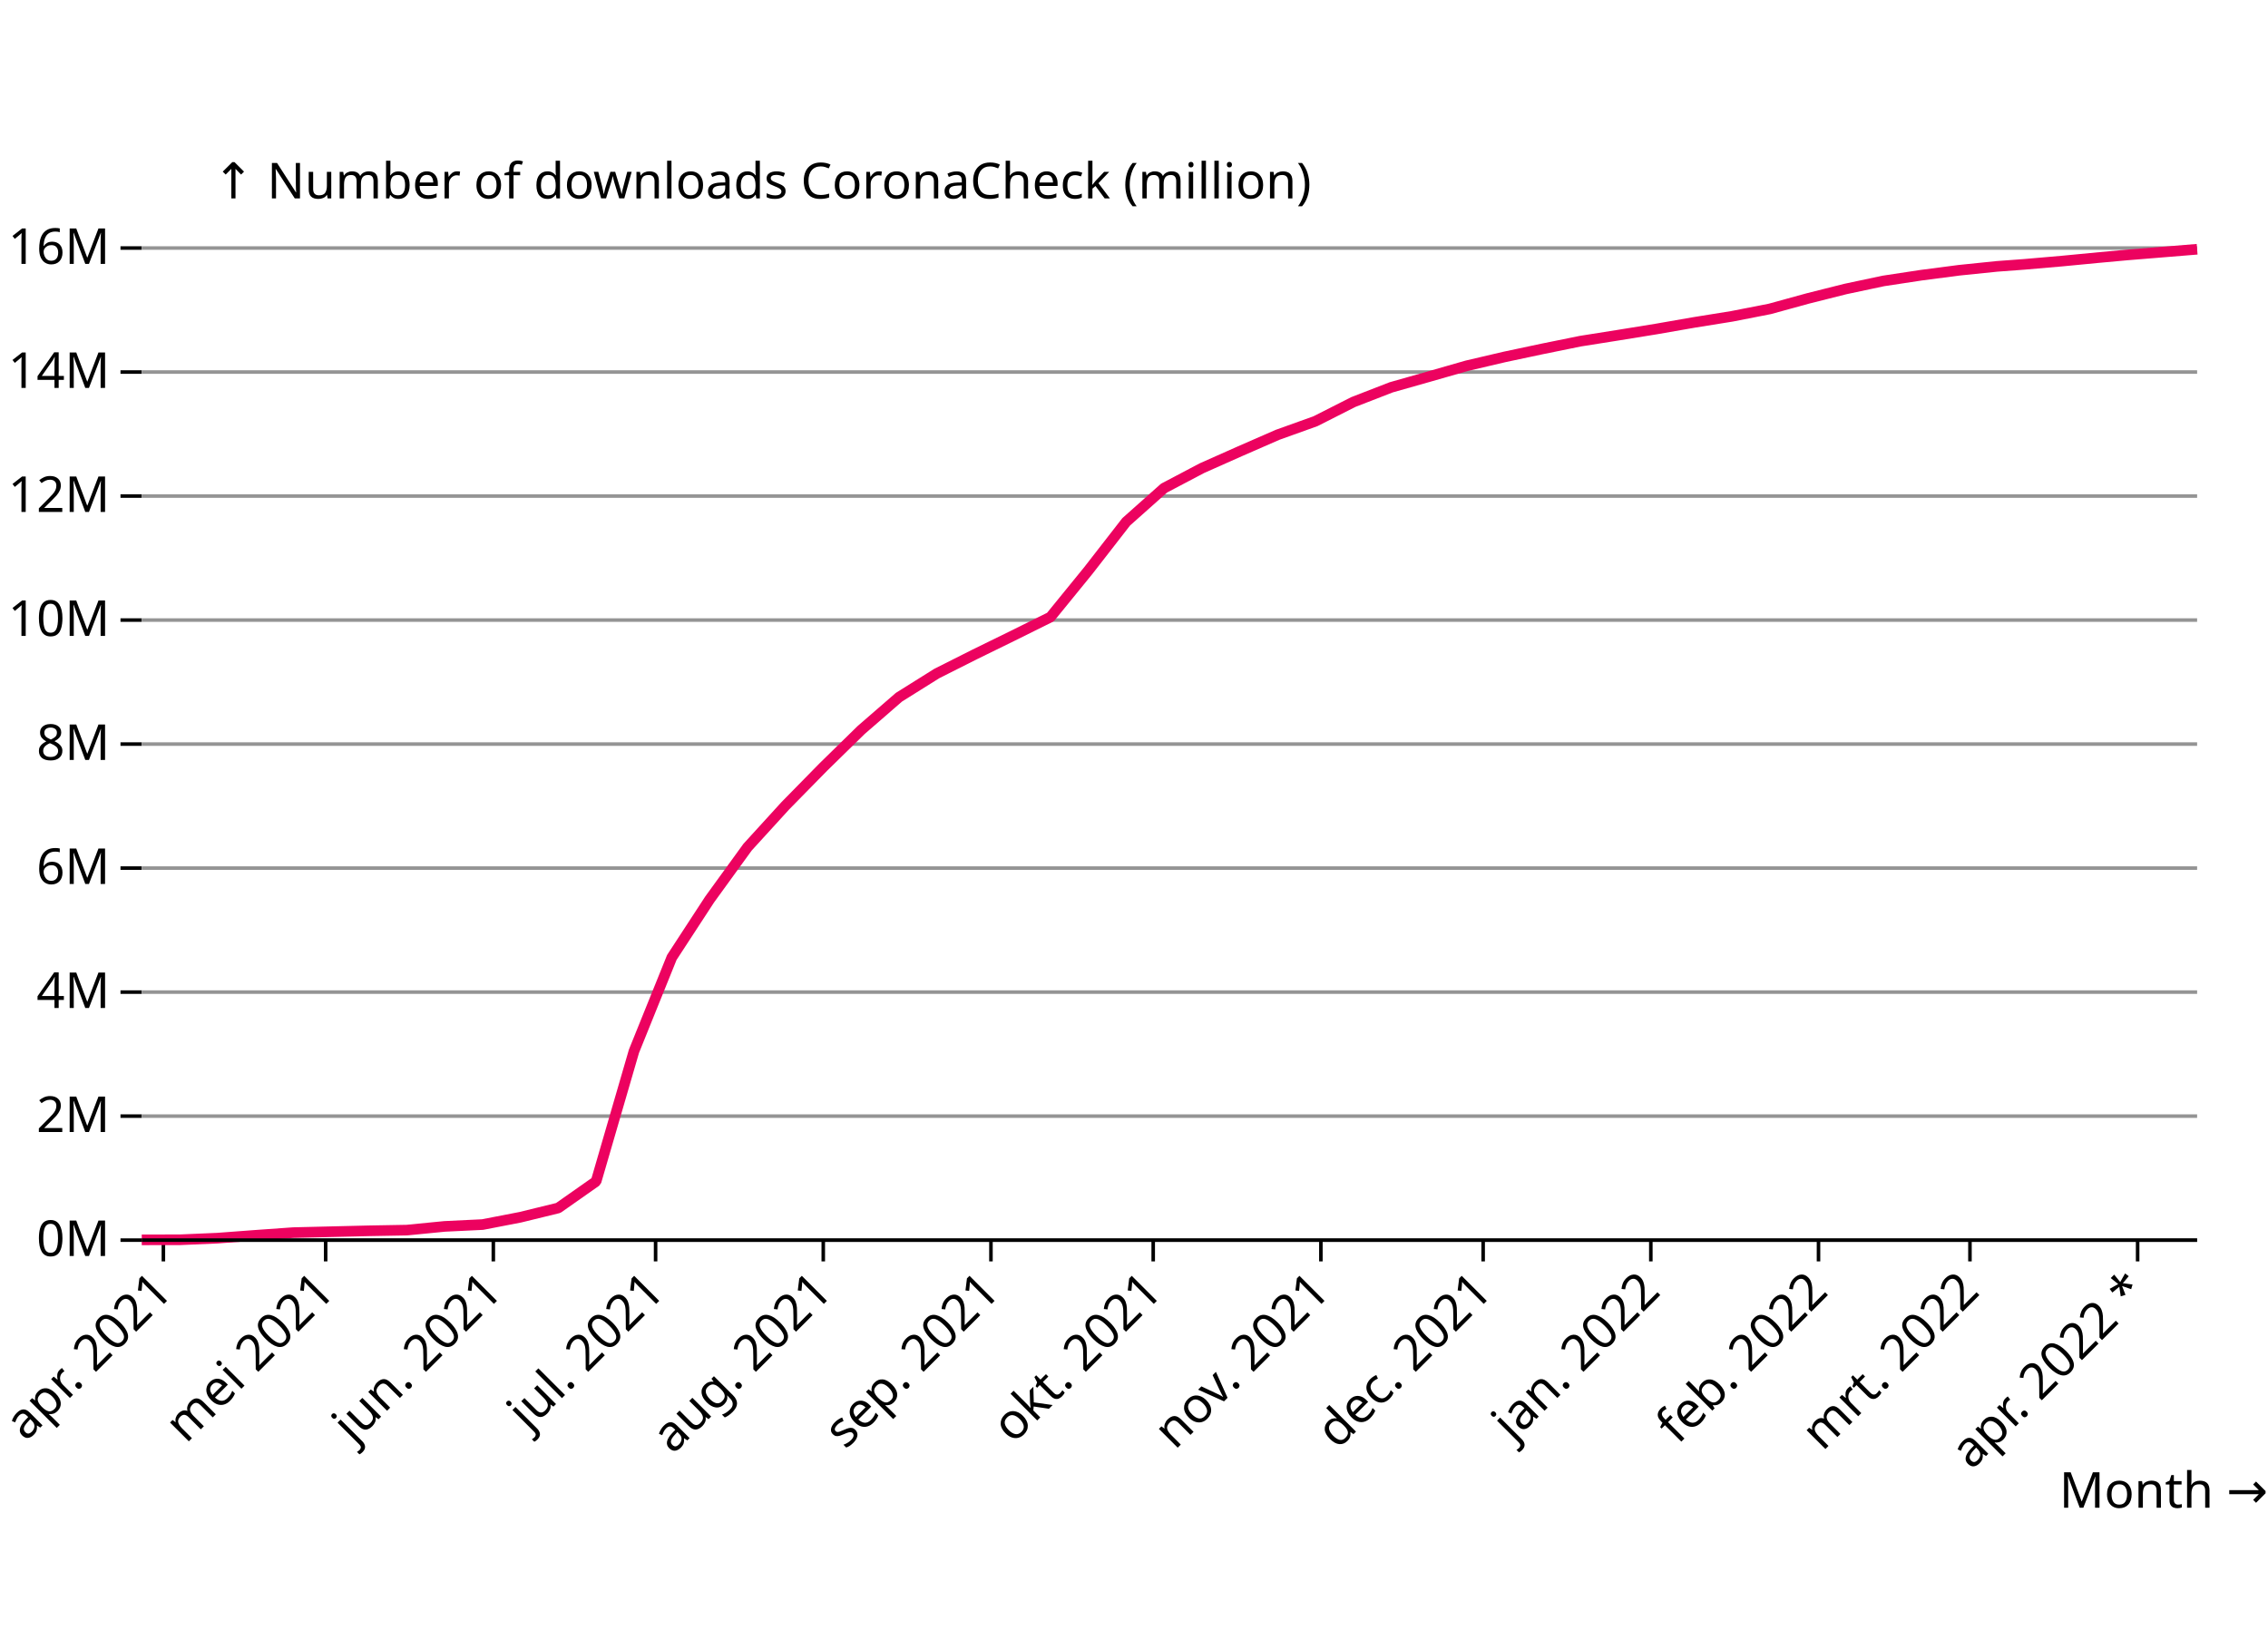
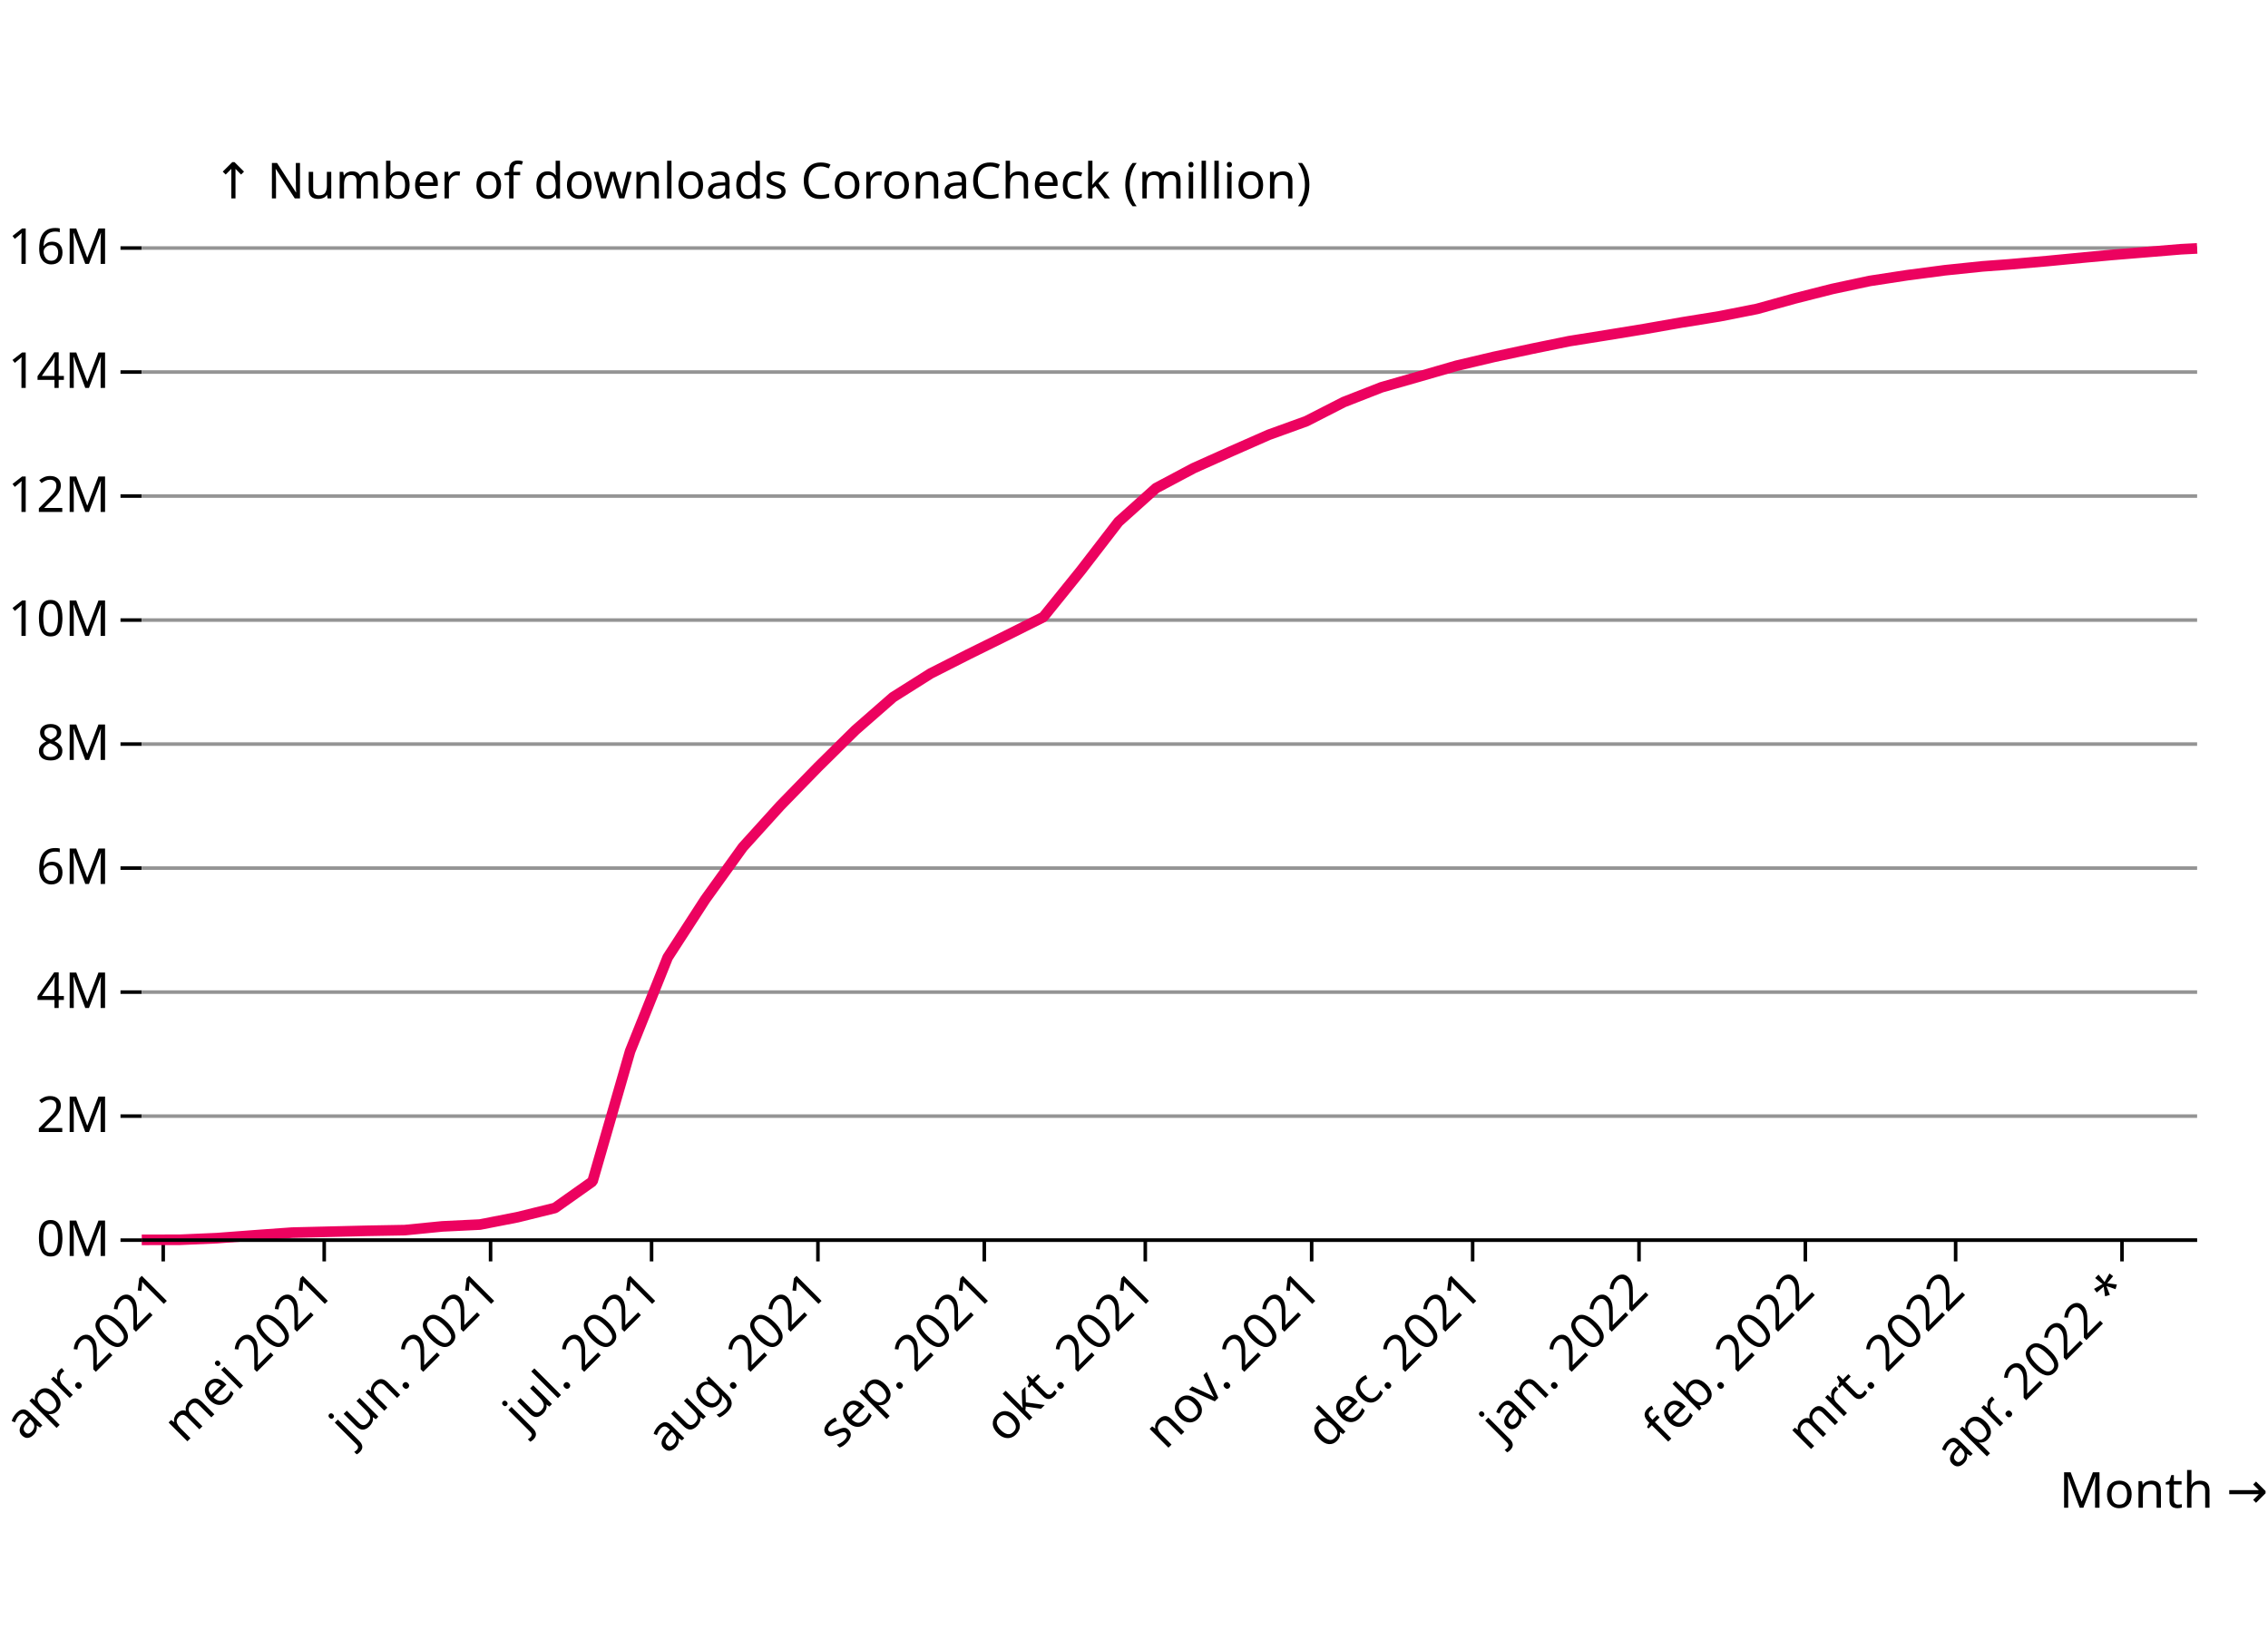
<svg xmlns="http://www.w3.org/2000/svg" class="plot" fill="currentColor" text-anchor="middle" width="640" height="460" viewBox="0 0 640 400" style="font-family: 'RO Sans', sans-serif; font-size: 14px;">
  <style>
        line[stroke-opacity] {
            stroke-opacity: 1;
            stroke: #949494;
        }
</style>
  <g transform="translate(40,0)" fill="none" text-anchor="end">
    <g class="tick" opacity="1" transform="translate(0,320)">
      <line stroke="currentColor" x2="-6" />
      <line stroke="currentColor" x2="580" stroke-opacity="0.1" />
      <text fill="currentColor" x="-9" dy="0.32em">0M</text>
    </g>
    <g class="tick" opacity="1" transform="translate(0,285)">
      <line stroke="currentColor" x2="-6" />
      <line stroke="currentColor" x2="580" stroke-opacity="0.1" />
      <text fill="currentColor" x="-9" dy="0.32em">2M</text>
    </g>
    <g class="tick" opacity="1" transform="translate(0,250)">
      <line stroke="currentColor" x2="-6" />
      <line stroke="currentColor" x2="580" stroke-opacity="0.1" />
      <text fill="currentColor" x="-9" dy="0.32em">4M</text>
    </g>
    <g class="tick" opacity="1" transform="translate(0,215)">
      <line stroke="currentColor" x2="-6" />
      <line stroke="currentColor" x2="580" stroke-opacity="0.1" />
      <text fill="currentColor" x="-9" dy="0.32em">6M</text>
    </g>
    <g class="tick" opacity="1" transform="translate(0,180)">
      <line stroke="currentColor" x2="-6" />
      <line stroke="currentColor" x2="580" stroke-opacity="0.1" />
      <text fill="currentColor" x="-9" dy="0.32em">8M</text>
    </g>
    <g class="tick" opacity="1" transform="translate(0,145)">
      <line stroke="currentColor" x2="-6" />
      <line stroke="currentColor" x2="580" stroke-opacity="0.1" />
      <text fill="currentColor" x="-9" dy="0.32em">10M</text>
    </g>
    <g class="tick" opacity="1" transform="translate(0,110)">
      <line stroke="currentColor" x2="-6" />
      <line stroke="currentColor" x2="580" stroke-opacity="0.1" />
      <text fill="currentColor" x="-9" dy="0.32em">12M</text>
    </g>
    <g class="tick" opacity="1" transform="translate(0,75)">
      <line stroke="currentColor" x2="-6" />
      <line stroke="currentColor" x2="580" stroke-opacity="0.1" />
      <text fill="currentColor" x="-9" dy="0.32em">14M</text>
    </g>
    <g class="tick" opacity="1" transform="translate(0,40)">
      <line stroke="currentColor" x2="-6" />
      <line stroke="currentColor" x2="580" stroke-opacity="0.1" />
      <text fill="currentColor" x="-9" dy="0.32em">16M</text>
    </g>
    <text fill="currentColor" transform="translate(20,40)" dy="-1em" text-anchor="start">↑ Number of downloads CoronaCheck (million)</text>
  </g>
  <g transform="translate(0,320)" fill="none" text-anchor="middle">
-     <g class="tick" opacity="1" transform="translate(46.10526,0)">
+     <g class="tick" opacity="1" transform="translate(46.05744,0)">
      <line stroke="currentColor" y2="6" />
      <text fill="currentColor" dy="0.32em" transform="translate(0, 11.82843) rotate(-45)" text-anchor="end">apr. 2021</text>
    </g>
-     <g class="tick" opacity="1" transform="translate(91.89474,0)">
+     <g class="tick" opacity="1" transform="translate(91.48825,0)">
      <line stroke="currentColor" y2="6" />
      <text fill="currentColor" dy="0.32em" transform="translate(0, 11.82843) rotate(-45)" text-anchor="end">mei 2021</text>
    </g>
-     <g class="tick" opacity="1" transform="translate(139.2105,0)">
+     <g class="tick" opacity="1" transform="translate(138.4334,0)">
      <line stroke="currentColor" y2="6" />
      <text fill="currentColor" dy="0.32em" transform="translate(0, 11.82843) rotate(-45)" text-anchor="end">jun. 2021</text>
    </g>
-     <g class="tick" opacity="1" transform="translate(185,0)">
+     <g class="tick" opacity="1" transform="translate(183.8642,0)">
      <line stroke="currentColor" y2="6" />
      <text fill="currentColor" dy="0.32em" transform="translate(0, 11.82843) rotate(-45)" text-anchor="end">jul. 2021</text>
    </g>
-     <g class="tick" opacity="1" transform="translate(232.3158,0)">
+     <g class="tick" opacity="1" transform="translate(230.8094,0)">
      <line stroke="currentColor" y2="6" />
      <text fill="currentColor" dy="0.32em" transform="translate(0, 11.82843) rotate(-45)" text-anchor="end">aug. 2021</text>
    </g>
-     <g class="tick" opacity="1" transform="translate(279.6316,0)">
+     <g class="tick" opacity="1" transform="translate(277.7546,0)">
      <line stroke="currentColor" y2="6" />
      <text fill="currentColor" dy="0.32em" transform="translate(0, 11.82843) rotate(-45)" text-anchor="end">sep. 2021</text>
    </g>
-     <g class="tick" opacity="1" transform="translate(325.4211,0)">
+     <g class="tick" opacity="1" transform="translate(323.1854,0)">
      <line stroke="currentColor" y2="6" />
      <text fill="currentColor" dy="0.32em" transform="translate(0, 11.82843) rotate(-45)" text-anchor="end">okt. 2021</text>
    </g>
-     <g class="tick" opacity="1" transform="translate(372.7368,0)">
+     <g class="tick" opacity="1" transform="translate(370.1305,0)">
      <line stroke="currentColor" y2="6" />
      <text fill="currentColor" dy="0.32em" transform="translate(0, 11.82843) rotate(-45)" text-anchor="end">nov. 2021</text>
    </g>
-     <g class="tick" opacity="1" transform="translate(418.5263,0)">
+     <g class="tick" opacity="1" transform="translate(415.5614,0)">
      <line stroke="currentColor" y2="6" />
      <text fill="currentColor" dy="0.32em" transform="translate(0, 11.82843) rotate(-45)" text-anchor="end">dec. 2021</text>
    </g>
-     <g class="tick" opacity="1" transform="translate(465.8421,0)">
+     <g class="tick" opacity="1" transform="translate(462.5065,0)">
      <line stroke="currentColor" y2="6" />
      <text fill="currentColor" dy="0.32em" transform="translate(0, 11.82843) rotate(-45)" text-anchor="end">jan. 2022</text>
    </g>
-     <g class="tick" opacity="1" transform="translate(513.1579,0)">
+     <g class="tick" opacity="1" transform="translate(509.4517,0)">
      <line stroke="currentColor" y2="6" />
      <text fill="currentColor" dy="0.32em" transform="translate(0, 11.82843) rotate(-45)" text-anchor="end">feb. 2022</text>
    </g>
-     <g class="tick" opacity="1" transform="translate(555.8947,0)">
+     <g class="tick" opacity="1" transform="translate(551.8538,0)">
      <line stroke="currentColor" y2="6" />
      <text fill="currentColor" dy="0.32em" transform="translate(0, 11.82843) rotate(-45)" text-anchor="end">mrt. 2022</text>
    </g>
-     <g class="tick" opacity="1" transform="translate(603.2105,0)">
+     <g class="tick" opacity="1" transform="translate(598.799,0)">
      <line stroke="currentColor" y2="6" />
      <text fill="currentColor" dy="0.32em" transform="translate(0, 11.82843) rotate(-45)" text-anchor="end">apr. 2022 *</text>
    </g>
    <text fill="currentColor" transform="translate(640,80)" dy="-0.32em" text-anchor="end">Month →</text>
  </g>
  <g fill="none" stroke="#ec025f" stroke-width="3" stroke-miterlimit="1">
-     <path d="M40,319.913L50.684,319.904L61.368,319.443L72.053,318.642L82.737,317.884L93.421,317.625L104.105,317.367L114.789,317.175L125.474,316.124L136.158,315.608L146.842,313.538L157.526,310.924L168.211,303.423L178.895,266.691L189.579,240.217L200.263,223.842L210.947,209.102L221.632,197.384L232.316,186.495L243,176.035L253.684,166.763L264.368,160.075L275.053,154.694L285.737,149.46L296.421,144.155L307.105,131.031L317.789,117.281L328.474,107.765L339.158,102.133L349.842,97.381L360.526,92.713L371.211,88.878L381.895,83.461L392.579,79.314L403.263,76.283L413.947,73.219L424.632,70.719L435.316,68.45L446,66.281L456.684,64.589L467.368,62.857L478.053,60.995L488.737,59.277L499.421,57.183L510.105,54.246L520.789,51.558L520.789,51.558L531.474,49.289L542.158,47.667L552.842,46.274L563.526,45.178L571.158,44.614L581.842,43.687L592.526,42.663L600.158,41.965L620,40.344" />
+     <path d="M40,319.913L50.601,319.904L61.201,319.443L71.802,318.642L82.402,317.884L93.003,317.625L103.603,317.367L114.204,317.175L124.804,316.124L135.405,315.608L146.005,313.538L156.606,310.924L167.206,303.423L177.807,266.691L188.407,240.217L199.008,223.842L209.608,209.102L220.209,197.384L230.809,186.495L241.41,176.035L252.01,166.763L262.611,160.075L273.211,154.694L283.812,149.46L294.413,144.155L305.013,131.031L315.614,117.281L326.214,107.765L336.815,102.133L347.415,97.381L358.016,92.713L368.616,88.878L379.217,83.461L389.817,79.314L400.418,76.283L411.018,73.219L421.619,70.719L432.219,68.45L442.82,66.281L453.42,64.589L464.021,62.857L474.621,60.995L485.222,59.277L495.822,57.183L506.423,54.246L517.023,51.558L517.023,51.558L527.624,49.289L538.225,47.667L548.825,46.274L559.426,45.178L566.997,44.614L577.598,43.687L588.198,42.663L595.77,41.965L615.457,40.344L620,40.111" />
  </g>
  <g stroke="currentColor">
    <line x1="40" x2="620" y1="320" y2="320" />
  </g>
</svg>
